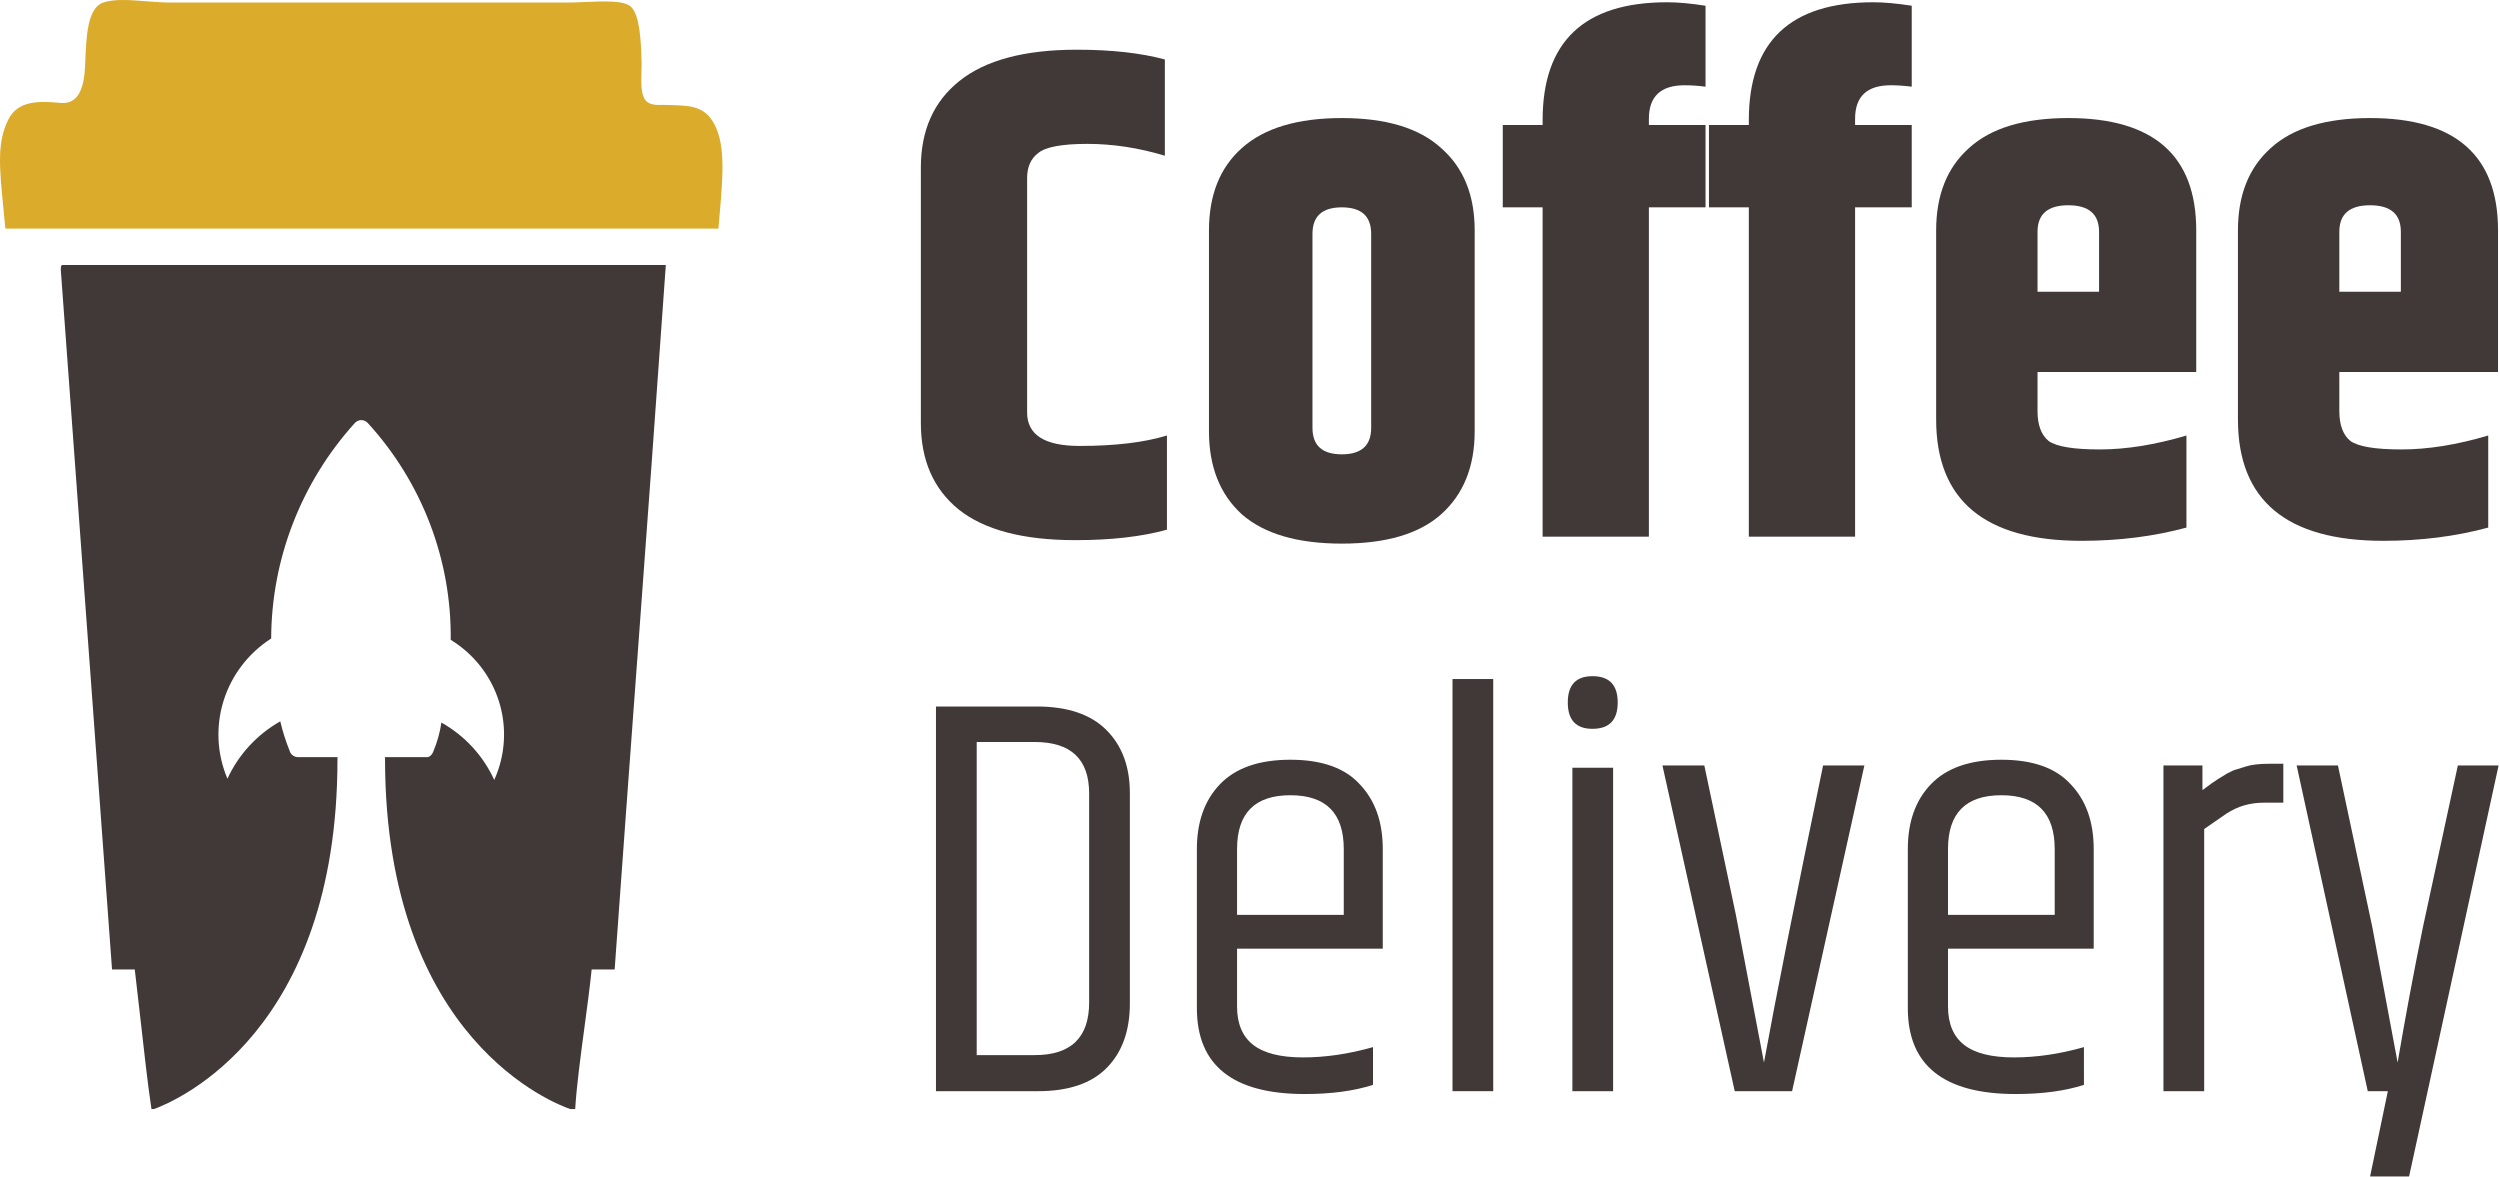
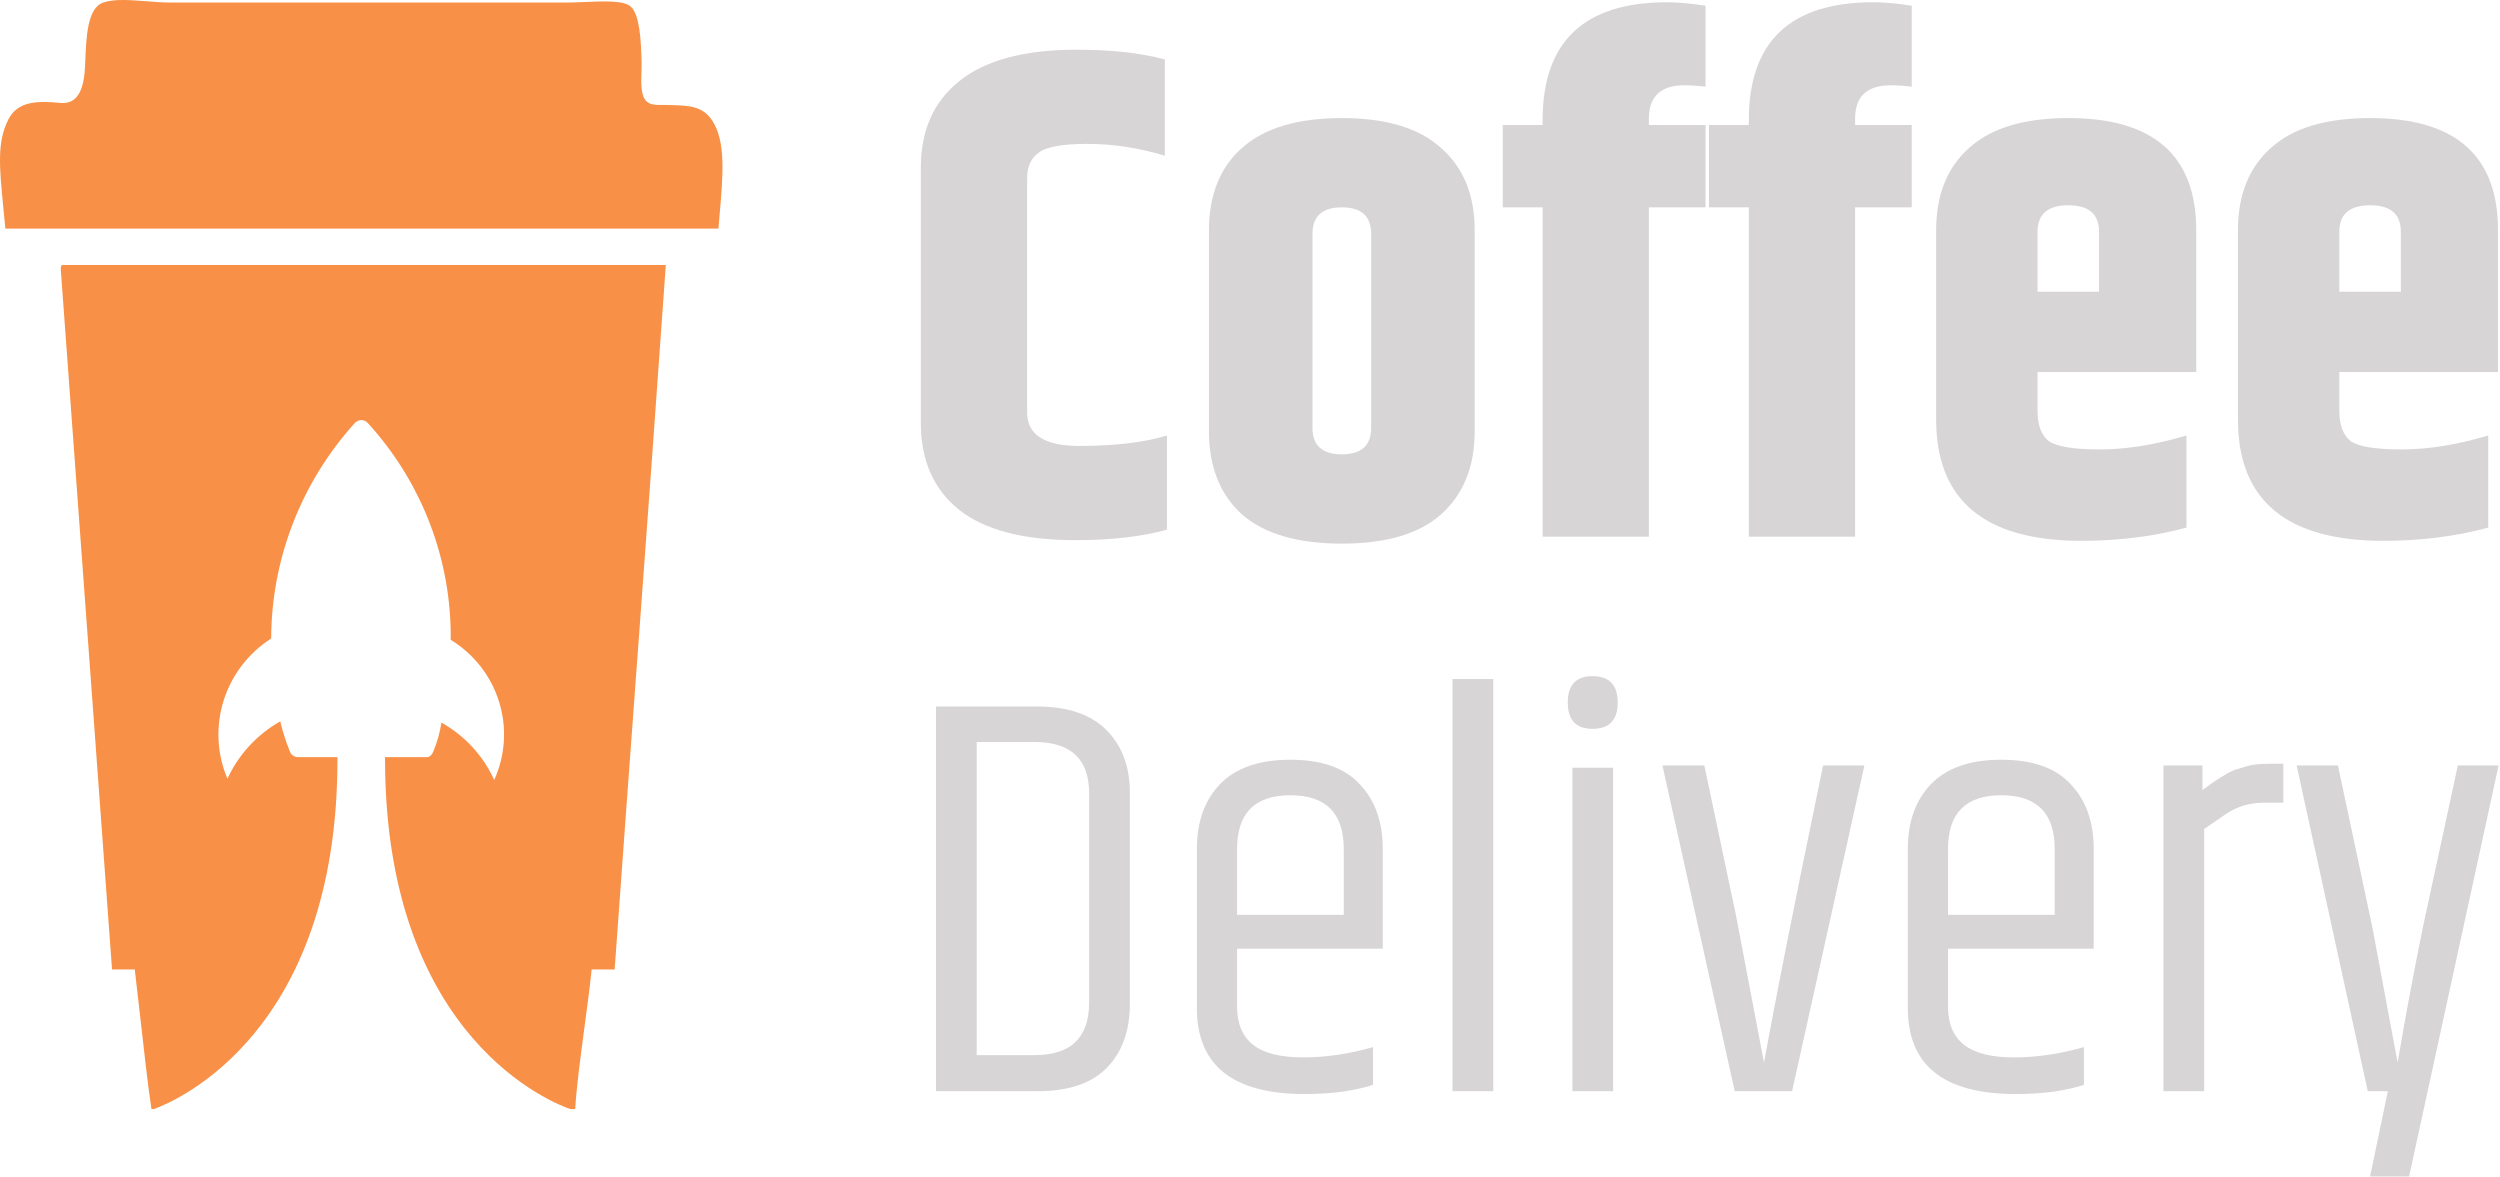
<svg xmlns="http://www.w3.org/2000/svg" width="85" height="40" viewBox="0 0 85 40" fill="none">
-   <path d="M24.218 4.102C23.893 3.606 23.419 3.591 22.88 3.575C22.818 3.573 22.756 3.572 22.694 3.569C22.646 3.567 22.593 3.568 22.538 3.568C22.319 3.572 22.063 3.576 21.934 3.392C21.784 3.179 21.799 2.767 21.81 2.426C21.814 2.319 21.817 2.218 21.815 2.134C21.794 1.343 21.75 0.504 21.445 0.223C21.215 0.012 20.527 0.041 19.892 0.068C19.686 0.077 19.486 0.086 19.309 0.086H5.796C5.524 0.086 5.239 0.063 4.958 0.042C4.412 -0.001 3.885 -0.042 3.511 0.086C2.968 0.271 2.931 1.247 2.896 2.165L2.894 2.215C2.865 2.973 2.677 3.558 2.055 3.499C1.33 3.432 0.609 3.41 0.282 4.066C-0.105 4.842 -0.025 5.654 0.118 7.108C0.138 7.316 0.16 7.537 0.182 7.772H24.426C24.44 7.6 24.455 7.43 24.47 7.263C24.583 5.954 24.682 4.814 24.218 4.102Z" fill="#DBAC2C" />
-   <path fill-rule="evenodd" clip-rule="evenodd" d="M2.07 9.215C2.449 14.339 2.823 19.47 3.198 24.601L3.198 24.604C3.401 27.39 3.605 30.176 3.809 32.961H4.582C4.635 33.397 4.695 33.935 4.759 34.502C4.888 35.654 5.03 36.926 5.15 37.708H5.236C6.024 37.42 11.471 35.092 11.474 25.822C11.473 25.795 11.473 25.769 11.476 25.743H10.13C10.065 25.742 10.002 25.72 9.951 25.681C9.899 25.641 9.862 25.586 9.846 25.524C9.715 25.2 9.609 24.866 9.529 24.526C8.738 24.974 8.109 25.656 7.733 26.477C7.376 25.637 7.329 24.698 7.601 23.827C7.873 22.955 8.446 22.206 9.22 21.709C9.229 19.004 10.242 16.397 12.066 14.38L12.095 14.355C12.148 14.309 12.216 14.284 12.286 14.283C12.327 14.284 12.367 14.293 12.404 14.309C12.441 14.326 12.475 14.35 12.503 14.38C14.348 16.4 15.355 19.032 15.324 21.753C16.112 22.236 16.697 22.985 16.969 23.861C17.241 24.737 17.183 25.681 16.804 26.518C16.43 25.696 15.801 25.012 15.008 24.567C14.959 24.897 14.87 25.219 14.742 25.527C14.698 25.658 14.609 25.743 14.521 25.743H13.085C13.088 25.758 13.089 25.774 13.09 25.79L13.091 25.794V25.801C13.091 25.815 13.091 25.829 13.091 25.842C13.11 35.378 18.902 37.543 19.39 37.708H19.557C19.6 36.957 19.739 35.921 19.874 34.91C19.967 34.214 20.059 33.53 20.116 32.961H20.898C21.149 29.453 21.407 25.955 21.664 22.456L21.664 22.454L21.665 22.453C21.994 17.979 22.323 13.504 22.638 9.009H2.12C2.061 9.02 2.065 9.117 2.07 9.215ZM12.286 14.283L12.284 14.283H12.287L12.286 14.283Z" fill="#403937" />
-   <path d="M31.309 5.698C31.309 4.433 31.745 3.453 32.616 2.757C33.504 2.045 34.835 1.69 36.61 1.69C37.783 1.69 38.781 1.8 39.605 2.022V5.295C38.718 5.026 37.838 4.892 36.967 4.892C36.111 4.892 35.556 4.995 35.303 5.2C35.049 5.39 34.922 5.674 34.922 6.054V14.024C34.922 14.783 35.516 15.162 36.705 15.162C37.909 15.162 38.9 15.044 39.676 14.807V18.009C38.821 18.246 37.783 18.365 36.562 18.365C34.787 18.365 33.464 18.017 32.593 17.321C31.737 16.625 31.309 15.645 31.309 14.38V5.698Z" fill="#403937" />
-   <path d="M46.62 7.952C46.62 7.351 46.288 7.05 45.622 7.05C44.956 7.05 44.624 7.351 44.624 7.952V14.546C44.624 15.147 44.956 15.447 45.622 15.447C46.288 15.447 46.62 15.147 46.62 14.546V7.952ZM41.105 7.833C41.105 6.631 41.478 5.698 42.223 5.034C42.983 4.354 44.117 4.014 45.622 4.014C47.128 4.014 48.253 4.354 48.998 5.034C49.758 5.698 50.139 6.631 50.139 7.833V14.664C50.139 15.866 49.758 16.807 48.998 17.487C48.253 18.151 47.128 18.483 45.622 18.483C44.117 18.483 42.983 18.151 42.223 17.487C41.478 16.807 41.105 15.866 41.105 14.664V7.833Z" fill="#403937" />
-   <path d="M52.449 4.085C52.449 1.413 53.86 0.077 56.681 0.077C57.045 0.077 57.481 0.116 57.988 0.195V2.947C57.734 2.915 57.497 2.899 57.275 2.899C56.467 2.899 56.062 3.279 56.062 4.038V4.251H57.988V7.05H56.062V18.246H52.449V7.05H51.094V4.251H52.449V4.085Z" fill="#403937" />
-   <path d="M59.46 4.085C59.46 1.413 60.87 0.077 63.691 0.077C64.056 0.077 64.492 0.116 64.999 0.195V2.947C64.745 2.915 64.508 2.899 64.286 2.899C63.477 2.899 63.073 3.279 63.073 4.038V4.251H64.999V7.05H63.073V18.246H59.46V7.05H58.105V4.251H59.46V4.085Z" fill="#403937" />
-   <path d="M65.829 14.261V7.833C65.829 6.631 66.201 5.698 66.946 5.034C67.691 4.354 68.816 4.014 70.322 4.014C73.222 4.014 74.672 5.287 74.672 7.833V12.648H69.276V13.976C69.276 14.451 69.403 14.791 69.656 14.996C69.926 15.186 70.504 15.281 71.392 15.281C72.295 15.281 73.278 15.123 74.339 14.807V17.938C73.23 18.238 72.041 18.388 70.774 18.388C67.477 18.388 65.829 17.012 65.829 14.261ZM69.276 9.92H71.368V7.88C71.368 7.28 71.019 6.979 70.322 6.979C69.625 6.979 69.276 7.28 69.276 7.88V9.92Z" fill="#403937" />
-   <path d="M76.09 14.261V7.833C76.09 6.631 76.462 5.698 77.207 5.034C77.952 4.354 79.077 4.014 80.583 4.014C83.483 4.014 84.933 5.287 84.933 7.833V12.648H79.537V13.976C79.537 14.451 79.664 14.791 79.917 14.996C80.187 15.186 80.765 15.281 81.653 15.281C82.556 15.281 83.538 15.123 84.6 14.807V17.938C83.491 18.238 82.302 18.388 81.034 18.388C77.738 18.388 76.09 17.012 76.09 14.261ZM79.537 9.92H81.629V7.88C81.629 7.28 81.28 6.979 80.583 6.979C79.886 6.979 79.537 7.28 79.537 7.88V9.92Z" fill="#403937" />
-   <path d="M37.031 26.98C37.031 25.812 36.413 25.228 35.178 25.228H33.208V35.874H35.178C36.413 35.874 37.031 35.277 37.031 34.083V26.98ZM31.823 24.021H35.255C36.296 24.021 37.083 24.287 37.616 24.819C38.149 25.351 38.415 26.065 38.415 26.96V34.122C38.415 35.044 38.155 35.77 37.635 36.302C37.115 36.834 36.335 37.1 35.294 37.1H31.823V24.021Z" fill="#403937" />
-   <path d="M40.694 34.278V28.867C40.694 27.946 40.955 27.213 41.475 26.668C42.008 26.11 42.807 25.831 43.874 25.831C44.94 25.831 45.727 26.11 46.234 26.668C46.754 27.213 47.014 27.946 47.014 28.867V32.254H42.06V34.22C42.06 34.804 42.242 35.238 42.606 35.524C42.97 35.809 43.536 35.952 44.303 35.952C45.07 35.952 45.863 35.835 46.682 35.602V36.886C46.032 37.094 45.259 37.197 44.361 37.197C41.917 37.197 40.694 36.224 40.694 34.278ZM42.06 31.106H45.688V28.867C45.688 27.648 45.083 27.038 43.874 27.038C42.664 27.038 42.06 27.648 42.06 28.867V31.106Z" fill="#403937" />
-   <path d="M49.385 23.087H50.77V37.1H49.385V23.087Z" fill="#403937" />
-   <path d="M54.144 24.78C53.585 24.78 53.305 24.482 53.305 23.885C53.305 23.288 53.585 22.99 54.144 22.99C54.716 22.99 55.002 23.288 55.002 23.885C55.002 24.482 54.716 24.78 54.144 24.78ZM53.461 26.104H54.846V37.1H53.461V26.104Z" fill="#403937" />
-   <path d="M61.985 26.026H63.389L60.931 37.1H58.981L56.523 26.026H57.947L59.02 31.106L59.975 36.127C60.366 33.973 61.035 30.606 61.985 26.026Z" fill="#403937" />
-   <path d="M64.866 34.278V28.867C64.866 27.946 65.126 27.213 65.647 26.668C66.18 26.11 66.979 25.831 68.046 25.831C69.112 25.831 69.899 26.11 70.406 26.668C70.926 27.213 71.186 27.946 71.186 28.867V32.254H66.232V34.22C66.232 34.804 66.414 35.238 66.778 35.524C67.142 35.809 67.707 35.952 68.475 35.952C69.242 35.952 70.035 35.835 70.854 35.602V36.886C70.204 37.094 69.43 37.197 68.533 37.197C66.089 37.197 64.866 36.224 64.866 34.278ZM66.232 31.106H69.86V28.867C69.86 27.648 69.255 27.038 68.046 27.038C66.836 27.038 66.232 27.648 66.232 28.867V31.106Z" fill="#403937" />
-   <path d="M77.146 25.968H77.633V27.291H76.97C76.502 27.291 76.079 27.414 75.702 27.661C75.585 27.739 75.332 27.914 74.942 28.186V37.1H73.557V26.026H74.883V26.863C74.922 26.837 75.02 26.766 75.176 26.649C75.345 26.532 75.442 26.467 75.468 26.454C75.507 26.428 75.592 26.376 75.722 26.299C75.865 26.221 75.969 26.175 76.034 26.162C76.112 26.136 76.216 26.104 76.346 26.065C76.541 26 76.808 25.968 77.146 25.968Z" fill="#403937" />
-   <path d="M83.567 26.026H84.952L81.909 40H80.583L81.187 37.1H80.504L78.086 26.026H79.49L80.661 31.534L81.519 36.127C81.779 34.596 82.065 33.065 82.377 31.534L83.567 26.026Z" fill="#403937" />
+   <path d="M24.218 4.102C23.893 3.606 23.419 3.591 22.88 3.575C22.818 3.573 22.756 3.572 22.694 3.569C22.646 3.567 22.593 3.568 22.538 3.568C22.319 3.572 22.063 3.576 21.934 3.392C21.784 3.179 21.799 2.767 21.81 2.426C21.814 2.319 21.817 2.218 21.815 2.134C21.794 1.343 21.75 0.504 21.445 0.223C21.215 0.012 20.527 0.041 19.892 0.068C19.686 0.077 19.486 0.086 19.309 0.086H5.796C5.524 0.086 5.239 0.063 4.958 0.042C4.412 -0.001 3.885 -0.042 3.511 0.086C2.968 0.271 2.931 1.247 2.896 2.165L2.894 2.215C2.865 2.973 2.677 3.558 2.055 3.499C1.33 3.432 0.609 3.41 0.282 4.066C-0.105 4.842 -0.025 5.654 0.118 7.108C0.138 7.316 0.16 7.537 0.182 7.772H24.426C24.44 7.6 24.455 7.43 24.47 7.263C24.583 5.954 24.682 4.814 24.218 4.102Z" fill="#F89147" />
+   <path fill-rule="evenodd" clip-rule="evenodd" d="M2.07 9.215C2.449 14.339 2.823 19.47 3.198 24.601L3.198 24.604C3.401 27.39 3.605 30.176 3.809 32.961H4.582C4.635 33.397 4.695 33.935 4.759 34.502C4.888 35.654 5.03 36.926 5.15 37.708H5.236C6.024 37.42 11.471 35.092 11.474 25.822C11.473 25.795 11.473 25.769 11.476 25.743H10.13C10.065 25.742 10.002 25.72 9.951 25.681C9.899 25.641 9.862 25.586 9.846 25.524C9.715 25.2 9.609 24.866 9.529 24.526C8.738 24.974 8.109 25.656 7.733 26.477C7.376 25.637 7.329 24.698 7.601 23.827C7.873 22.955 8.446 22.206 9.22 21.709C9.229 19.004 10.242 16.397 12.066 14.38L12.095 14.355C12.148 14.309 12.216 14.284 12.286 14.283C12.327 14.284 12.367 14.293 12.404 14.309C12.441 14.326 12.475 14.35 12.503 14.38C14.348 16.4 15.355 19.032 15.324 21.753C16.112 22.236 16.697 22.985 16.969 23.861C17.241 24.737 17.183 25.681 16.804 26.518C16.43 25.696 15.801 25.012 15.008 24.567C14.959 24.897 14.87 25.219 14.742 25.527C14.698 25.658 14.609 25.743 14.521 25.743H13.085C13.088 25.758 13.089 25.774 13.09 25.79L13.091 25.794V25.801C13.091 25.815 13.091 25.829 13.091 25.842C13.11 35.378 18.902 37.543 19.39 37.708H19.557C19.6 36.957 19.739 35.921 19.874 34.91C19.967 34.214 20.059 33.53 20.116 32.961H20.898C21.149 29.453 21.407 25.955 21.664 22.456L21.664 22.454L21.665 22.453C21.994 17.979 22.323 13.504 22.638 9.009H2.12C2.061 9.02 2.065 9.117 2.07 9.215ZM12.286 14.283L12.284 14.283H12.287L12.286 14.283Z" fill="#F89147" />
+   <path d="M31.309 5.698C31.309 4.433 31.745 3.453 32.616 2.757C33.504 2.045 34.835 1.69 36.61 1.69C37.783 1.69 38.781 1.8 39.605 2.022V5.295C38.718 5.026 37.838 4.892 36.967 4.892C36.111 4.892 35.556 4.995 35.303 5.2C35.049 5.39 34.922 5.674 34.922 6.054V14.024C34.922 14.783 35.516 15.162 36.705 15.162C37.909 15.162 38.9 15.044 39.676 14.807V18.009C38.821 18.246 37.783 18.365 36.562 18.365C34.787 18.365 33.464 18.017 32.593 17.321C31.737 16.625 31.309 15.645 31.309 14.38V5.698Z" fill="#D7D5D5" />
+   <path d="M46.62 7.952C46.62 7.351 46.288 7.05 45.622 7.05C44.956 7.05 44.624 7.351 44.624 7.952V14.546C44.624 15.147 44.956 15.447 45.622 15.447C46.288 15.447 46.62 15.147 46.62 14.546V7.952ZM41.105 7.833C41.105 6.631 41.478 5.698 42.223 5.034C42.983 4.354 44.117 4.014 45.622 4.014C47.128 4.014 48.253 4.354 48.998 5.034C49.758 5.698 50.139 6.631 50.139 7.833V14.664C50.139 15.866 49.758 16.807 48.998 17.487C48.253 18.151 47.128 18.483 45.622 18.483C44.117 18.483 42.983 18.151 42.223 17.487C41.478 16.807 41.105 15.866 41.105 14.664V7.833Z" fill="#D7D5D5" />
+   <path d="M52.449 4.085C52.449 1.413 53.86 0.077 56.681 0.077C57.045 0.077 57.481 0.116 57.988 0.195V2.947C57.734 2.915 57.497 2.899 57.275 2.899C56.467 2.899 56.062 3.279 56.062 4.038V4.251H57.988V7.05H56.062V18.246H52.449V7.05H51.094V4.251H52.449V4.085Z" fill="#D7D5D5" />
+   <path d="M59.46 4.085C59.46 1.413 60.87 0.077 63.691 0.077C64.056 0.077 64.492 0.116 64.999 0.195V2.947C64.745 2.915 64.508 2.899 64.286 2.899C63.477 2.899 63.073 3.279 63.073 4.038V4.251H64.999V7.05H63.073V18.246H59.46V7.05H58.105V4.251H59.46V4.085Z" fill="#D7D5D5" />
+   <path d="M65.829 14.261V7.833C65.829 6.631 66.201 5.698 66.946 5.034C67.691 4.354 68.816 4.014 70.322 4.014C73.222 4.014 74.672 5.287 74.672 7.833V12.648H69.276V13.976C69.276 14.451 69.403 14.791 69.656 14.996C69.926 15.186 70.504 15.281 71.392 15.281C72.295 15.281 73.278 15.123 74.339 14.807V17.938C73.23 18.238 72.041 18.388 70.774 18.388C67.477 18.388 65.829 17.012 65.829 14.261ZM69.276 9.92H71.368V7.88C71.368 7.28 71.019 6.979 70.322 6.979C69.625 6.979 69.276 7.28 69.276 7.88V9.92Z" fill="#D7D5D5" />
+   <path d="M76.09 14.261V7.833C76.09 6.631 76.462 5.698 77.207 5.034C77.952 4.354 79.077 4.014 80.583 4.014C83.483 4.014 84.933 5.287 84.933 7.833V12.648H79.537V13.976C79.537 14.451 79.664 14.791 79.917 14.996C80.187 15.186 80.765 15.281 81.653 15.281C82.556 15.281 83.538 15.123 84.6 14.807V17.938C83.491 18.238 82.302 18.388 81.034 18.388C77.738 18.388 76.09 17.012 76.09 14.261ZM79.537 9.92H81.629V7.88C81.629 7.28 81.28 6.979 80.583 6.979C79.886 6.979 79.537 7.28 79.537 7.88V9.92Z" fill="#D7D5D5" />
+   <path d="M37.031 26.98C37.031 25.812 36.413 25.228 35.178 25.228H33.208V35.874H35.178C36.413 35.874 37.031 35.277 37.031 34.083V26.98ZM31.823 24.021H35.255C36.296 24.021 37.083 24.287 37.616 24.819C38.149 25.351 38.415 26.065 38.415 26.96V34.122C38.415 35.044 38.155 35.77 37.635 36.302C37.115 36.834 36.335 37.1 35.294 37.1H31.823V24.021Z" fill="#D7D5D5" />
+   <path d="M40.694 34.278V28.867C40.694 27.946 40.955 27.213 41.475 26.668C42.008 26.11 42.807 25.831 43.874 25.831C44.94 25.831 45.727 26.11 46.234 26.668C46.754 27.213 47.014 27.946 47.014 28.867V32.254H42.06V34.22C42.06 34.804 42.242 35.238 42.606 35.524C42.97 35.809 43.536 35.952 44.303 35.952C45.07 35.952 45.863 35.835 46.682 35.602V36.886C46.032 37.094 45.259 37.197 44.361 37.197C41.917 37.197 40.694 36.224 40.694 34.278ZM42.06 31.106H45.688V28.867C45.688 27.648 45.083 27.038 43.874 27.038C42.664 27.038 42.06 27.648 42.06 28.867V31.106Z" fill="#D7D5D5" />
+   <path d="M49.385 23.087H50.77V37.1H49.385V23.087Z" fill="#D7D5D5" />
+   <path d="M54.144 24.78C53.585 24.78 53.305 24.482 53.305 23.885C53.305 23.288 53.585 22.99 54.144 22.99C54.716 22.99 55.002 23.288 55.002 23.885C55.002 24.482 54.716 24.78 54.144 24.78ZM53.461 26.104H54.846V37.1H53.461V26.104Z" fill="#D7D5D5" />
+   <path d="M61.985 26.026H63.389L60.931 37.1H58.981L56.523 26.026H57.947L59.02 31.106L59.975 36.127C60.366 33.973 61.035 30.606 61.985 26.026Z" fill="#D7D5D5" />
+   <path d="M64.866 34.278V28.867C64.866 27.946 65.126 27.213 65.647 26.668C66.18 26.11 66.979 25.831 68.046 25.831C69.112 25.831 69.899 26.11 70.406 26.668C70.926 27.213 71.186 27.946 71.186 28.867V32.254H66.232V34.22C66.232 34.804 66.414 35.238 66.778 35.524C67.142 35.809 67.707 35.952 68.475 35.952C69.242 35.952 70.035 35.835 70.854 35.602V36.886C70.204 37.094 69.43 37.197 68.533 37.197C66.089 37.197 64.866 36.224 64.866 34.278ZM66.232 31.106H69.86V28.867C69.86 27.648 69.255 27.038 68.046 27.038C66.836 27.038 66.232 27.648 66.232 28.867V31.106Z" fill="#D7D5D5" />
+   <path d="M77.146 25.968H77.633V27.291H76.97C76.502 27.291 76.079 27.414 75.702 27.661C75.585 27.739 75.332 27.914 74.942 28.186V37.1H73.557V26.026H74.883V26.863C74.922 26.837 75.02 26.766 75.176 26.649C75.345 26.532 75.442 26.467 75.468 26.454C75.507 26.428 75.592 26.376 75.722 26.299C75.865 26.221 75.969 26.175 76.034 26.162C76.112 26.136 76.216 26.104 76.346 26.065C76.541 26 76.808 25.968 77.146 25.968Z" fill="#D7D5D5" />
+   <path d="M83.567 26.026H84.952L81.909 40H80.583L81.187 37.1H80.504L78.086 26.026H79.49L80.661 31.534L81.519 36.127C81.779 34.596 82.065 33.065 82.377 31.534L83.567 26.026Z" fill="#D7D5D5" />
</svg>
